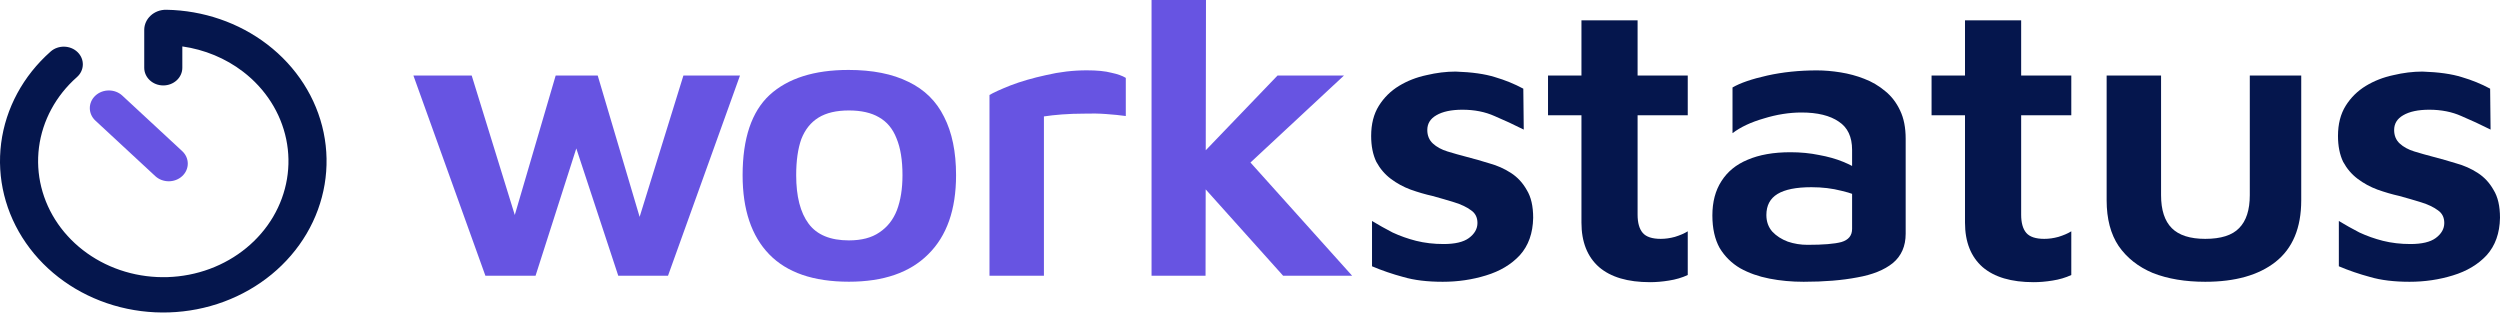
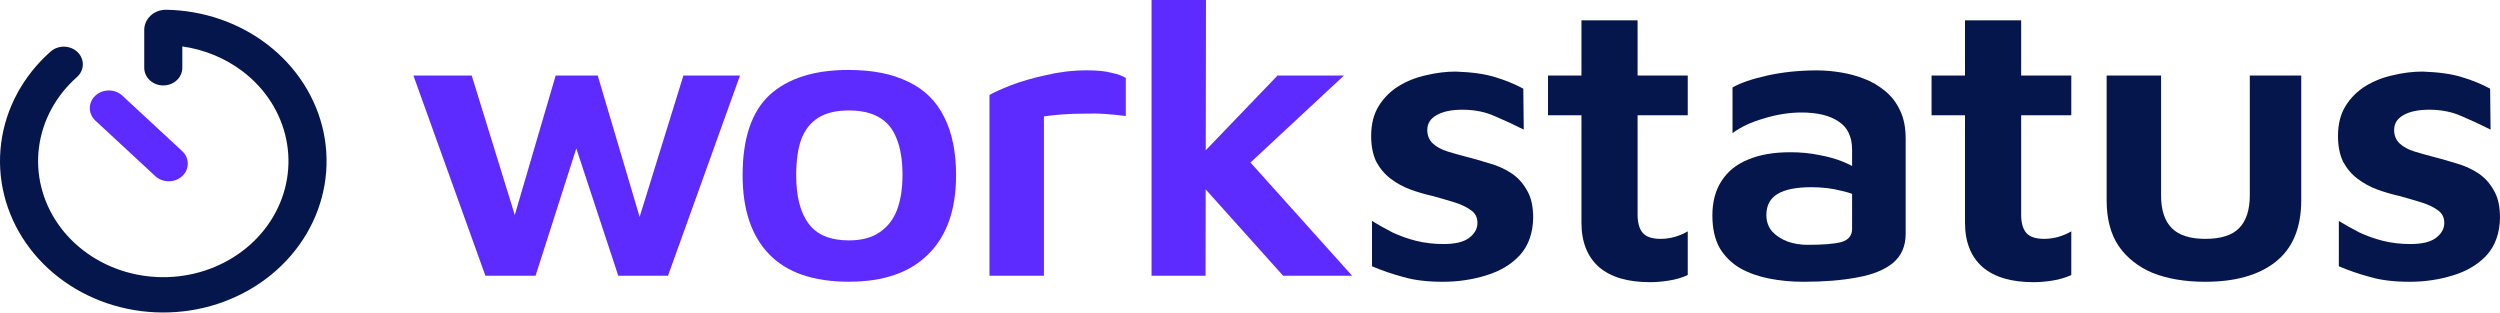
<svg xmlns="http://www.w3.org/2000/svg" width="160" height="20" viewBox="0 0 160 20" fill="none">
  <path d="M92.335 18.034C91.347 18.034 90.506 17.932 89.811 17.728C89.116 17.542 88.449 17.313 87.809 17.042V14.143C88.229 14.397 88.668 14.643 89.126 14.88C89.601 15.101 90.104 15.279 90.634 15.414C91.183 15.55 91.768 15.618 92.39 15.618C93.121 15.618 93.661 15.491 94.008 15.236C94.374 14.965 94.557 14.643 94.557 14.27C94.557 13.914 94.42 13.643 94.145 13.456C93.871 13.253 93.515 13.083 93.076 12.948C92.637 12.812 92.17 12.676 91.677 12.541C91.219 12.439 90.753 12.303 90.278 12.134C89.82 11.964 89.4 11.735 89.016 11.447C88.632 11.159 88.321 10.794 88.083 10.354C87.864 9.896 87.754 9.345 87.754 8.701C87.754 7.938 87.918 7.294 88.248 6.768C88.577 6.243 89.007 5.819 89.537 5.497C90.067 5.175 90.653 4.946 91.293 4.81C91.933 4.657 92.555 4.581 93.158 4.581C94.2 4.615 95.042 4.734 95.682 4.937C96.322 5.124 96.925 5.37 97.492 5.675L97.52 8.294C96.88 7.972 96.258 7.684 95.654 7.429C95.051 7.158 94.365 7.022 93.597 7.022C92.884 7.022 92.326 7.141 91.924 7.378C91.54 7.599 91.347 7.912 91.347 8.319C91.347 8.675 91.466 8.964 91.704 9.184C91.942 9.404 92.253 9.574 92.637 9.693C93.021 9.811 93.441 9.93 93.899 10.049C94.356 10.167 94.831 10.303 95.325 10.456C95.819 10.591 96.276 10.794 96.697 11.066C97.117 11.337 97.456 11.701 97.712 12.159C97.986 12.6 98.123 13.193 98.123 13.939C98.105 14.923 97.821 15.719 97.273 16.33C96.724 16.923 96.002 17.355 95.106 17.627C94.228 17.898 93.304 18.034 92.335 18.034Z" fill="#05164D" />
  <path d="M105.602 18.059C104.176 18.059 103.087 17.737 102.338 17.093C101.588 16.431 101.213 15.482 101.213 14.245V7.378H99.073V4.835H101.213V1.301H104.806V4.835H108.016V7.378H104.806V13.736C104.806 14.261 104.916 14.651 105.136 14.906C105.355 15.16 105.739 15.287 106.288 15.287C106.58 15.287 106.882 15.245 107.193 15.16C107.522 15.058 107.797 14.94 108.016 14.804V17.601C107.65 17.771 107.248 17.889 106.809 17.957C106.388 18.025 105.986 18.059 105.602 18.059Z" fill="#05164D" />
  <path d="M115.435 18.034C114.666 18.034 113.935 17.966 113.24 17.83C112.545 17.695 111.923 17.474 111.375 17.169C110.826 16.847 110.387 16.415 110.058 15.872C109.747 15.312 109.592 14.617 109.592 13.787C109.592 12.922 109.784 12.193 110.168 11.6C110.552 10.989 111.109 10.532 111.841 10.227C112.591 9.904 113.505 9.743 114.584 9.743C115.243 9.743 115.855 9.803 116.422 9.921C116.989 10.023 117.501 10.167 117.958 10.354C118.416 10.54 118.79 10.744 119.083 10.964L119.33 12.77C118.946 12.532 118.452 12.346 117.849 12.21C117.263 12.057 116.623 11.981 115.928 11.981C114.959 11.981 114.237 12.125 113.761 12.414C113.286 12.702 113.048 13.151 113.048 13.761C113.048 14.185 113.176 14.541 113.432 14.829C113.688 15.101 114.017 15.312 114.42 15.465C114.822 15.601 115.243 15.669 115.681 15.669C116.687 15.669 117.41 15.609 117.849 15.491C118.306 15.355 118.534 15.075 118.534 14.651V9.591C118.534 8.76 118.251 8.158 117.684 7.785C117.117 7.395 116.322 7.2 115.297 7.2C114.511 7.2 113.706 7.328 112.883 7.582C112.06 7.819 111.393 8.133 110.881 8.523V5.598C111.375 5.31 112.115 5.056 113.103 4.835C114.09 4.615 115.151 4.505 116.285 4.505C116.76 4.505 117.263 4.547 117.794 4.632C118.324 4.717 118.827 4.852 119.302 5.039C119.796 5.225 120.244 5.488 120.647 5.827C121.049 6.149 121.369 6.565 121.607 7.073C121.844 7.565 121.963 8.167 121.963 8.879V14.957C121.963 15.753 121.689 16.381 121.14 16.838C120.592 17.279 119.833 17.584 118.864 17.754C117.894 17.94 116.751 18.034 115.435 18.034Z" fill="#05164D" />
  <path d="M130.149 18.059C128.723 18.059 127.635 17.737 126.885 17.093C126.135 16.431 125.76 15.482 125.76 14.245V7.378H123.62V4.835H125.76V1.301H129.354V4.835H132.563V7.378H129.354V13.736C129.354 14.261 129.463 14.651 129.683 14.906C129.902 15.16 130.286 15.287 130.835 15.287C131.128 15.287 131.429 15.245 131.74 15.16C132.069 15.058 132.344 14.94 132.563 14.804V17.601C132.197 17.771 131.795 17.889 131.356 17.957C130.936 18.025 130.533 18.059 130.149 18.059Z" fill="#05164D" />
  <path d="M141.134 18.034C139.854 18.034 138.738 17.847 137.787 17.474C136.855 17.084 136.123 16.508 135.593 15.745C135.081 14.982 134.825 14.007 134.825 12.82V4.835H138.308V12.49C138.308 13.439 138.537 14.143 138.994 14.601C139.451 15.058 140.165 15.287 141.134 15.287C142.14 15.287 142.862 15.058 143.301 14.601C143.758 14.143 143.987 13.439 143.987 12.49V4.835H147.279V12.82C147.279 14.584 146.73 15.897 145.633 16.762C144.554 17.61 143.054 18.034 141.134 18.034Z" fill="#05164D" />
  <path d="M154.212 18.034C153.225 18.034 152.383 17.932 151.688 17.728C150.993 17.542 150.326 17.313 149.686 17.042V14.143C150.106 14.397 150.545 14.643 151.003 14.88C151.478 15.101 151.981 15.279 152.511 15.414C153.06 15.55 153.645 15.618 154.267 15.618C154.998 15.618 155.538 15.491 155.885 15.236C156.251 14.965 156.434 14.643 156.434 14.27C156.434 13.914 156.297 13.643 156.023 13.456C155.748 13.253 155.392 13.083 154.953 12.948C154.514 12.812 154.047 12.676 153.554 12.541C153.097 12.439 152.63 12.303 152.155 12.134C151.697 11.964 151.277 11.735 150.893 11.447C150.509 11.159 150.198 10.794 149.96 10.354C149.741 9.896 149.631 9.345 149.631 8.701C149.631 7.938 149.796 7.294 150.125 6.768C150.454 6.243 150.884 5.819 151.414 5.497C151.944 5.175 152.53 4.946 153.17 4.81C153.81 4.657 154.432 4.581 155.035 4.581C156.077 4.615 156.919 4.734 157.559 4.937C158.199 5.124 158.802 5.37 159.369 5.675L159.397 8.294C158.757 7.972 158.135 7.684 157.531 7.429C156.928 7.158 156.242 7.022 155.474 7.022C154.761 7.022 154.203 7.141 153.801 7.378C153.417 7.599 153.225 7.912 153.225 8.319C153.225 8.675 153.343 8.964 153.581 9.184C153.819 9.404 154.13 9.574 154.514 9.693C154.898 9.811 155.319 9.93 155.776 10.049C156.233 10.167 156.708 10.303 157.202 10.456C157.696 10.591 158.153 10.794 158.574 11.066C158.994 11.337 159.333 11.701 159.589 12.159C159.863 12.6 160 13.193 160 13.939C159.982 14.923 159.698 15.719 159.15 16.33C158.601 16.923 157.879 17.355 156.983 17.627C156.105 17.898 155.181 18.034 154.212 18.034Z" fill="#05164D" />
-   <path d="M31.066 17.648L26.457 4.832H30.188L33.48 15.487L32.41 15.588L35.564 4.832H38.253L41.352 15.283H40.502L43.739 4.832H47.36L42.752 17.648H39.569L36.552 8.494L37.156 8.646L34.275 17.648H31.066Z" fill="#6754E2" />
-   <path d="M54.33 18.03C52.062 18.03 50.362 17.445 49.228 16.275C48.094 15.105 47.527 13.418 47.527 11.214C47.527 8.858 48.103 7.146 49.255 6.078C50.426 5.01 52.108 4.476 54.303 4.476C55.839 4.476 57.119 4.73 58.143 5.239C59.167 5.73 59.926 6.476 60.42 7.476C60.932 8.477 61.188 9.723 61.188 11.214C61.188 13.418 60.594 15.105 59.405 16.275C58.235 17.445 56.543 18.03 54.33 18.03ZM54.33 15.385C55.135 15.385 55.784 15.216 56.278 14.876C56.79 14.537 57.165 14.063 57.403 13.452C57.64 12.825 57.759 12.079 57.759 11.214C57.759 10.248 57.631 9.46 57.375 8.85C57.137 8.239 56.763 7.79 56.25 7.502C55.757 7.214 55.117 7.069 54.33 7.069C53.526 7.069 52.876 7.222 52.383 7.527C51.889 7.832 51.523 8.29 51.285 8.9C51.066 9.511 50.956 10.282 50.956 11.214C50.956 12.571 51.221 13.605 51.752 14.317C52.282 15.029 53.141 15.385 54.33 15.385Z" fill="#6754E2" />
-   <path d="M63.327 17.648V6.078C63.583 5.925 64.031 5.722 64.671 5.467C65.33 5.213 66.089 4.993 66.948 4.806C67.808 4.603 68.677 4.501 69.554 4.501C70.213 4.501 70.734 4.552 71.118 4.654C71.52 4.738 71.831 4.849 72.051 4.984V7.425C71.685 7.375 71.264 7.332 70.789 7.298C70.332 7.264 69.856 7.256 69.362 7.273C68.887 7.273 68.421 7.29 67.963 7.324C67.525 7.358 67.14 7.4 66.811 7.451V17.648H63.327Z" fill="#6754E2" />
-   <path d="M76.415 10.401L81.764 4.832H86.016L78.198 12.105L76.415 10.401ZM77.155 17.648H73.699V0H77.183L77.155 17.648ZM78.911 9.155L86.537 17.648H82.121L76.442 11.316L78.911 9.155Z" fill="#6754E2" />
+   <path d="M31.066 17.648L26.457 4.832H30.188L33.48 15.487L32.41 15.588L35.564 4.832H38.253L41.352 15.283H40.502L43.739 4.832H47.36L42.752 17.648H39.569L36.552 8.494L37.156 8.646L34.275 17.648H31.066Z" fill="#5D2BFF" />
+   <path d="M54.33 18.03C52.062 18.03 50.362 17.445 49.228 16.275C48.094 15.105 47.527 13.418 47.527 11.214C47.527 8.858 48.103 7.146 49.255 6.078C50.426 5.01 52.108 4.476 54.303 4.476C55.839 4.476 57.119 4.73 58.143 5.239C59.167 5.73 59.926 6.476 60.42 7.476C60.932 8.477 61.188 9.723 61.188 11.214C61.188 13.418 60.594 15.105 59.405 16.275C58.235 17.445 56.543 18.03 54.33 18.03ZM54.33 15.385C55.135 15.385 55.784 15.216 56.278 14.876C56.79 14.537 57.165 14.063 57.403 13.452C57.64 12.825 57.759 12.079 57.759 11.214C57.759 10.248 57.631 9.46 57.375 8.85C57.137 8.239 56.763 7.79 56.25 7.502C55.757 7.214 55.117 7.069 54.33 7.069C53.526 7.069 52.876 7.222 52.383 7.527C51.889 7.832 51.523 8.29 51.285 8.9C51.066 9.511 50.956 10.282 50.956 11.214C50.956 12.571 51.221 13.605 51.752 14.317C52.282 15.029 53.141 15.385 54.33 15.385Z" fill="#5D2BFF" />
+   <path d="M63.327 17.648V6.078C63.583 5.925 64.031 5.722 64.671 5.467C65.33 5.213 66.089 4.993 66.948 4.806C67.808 4.603 68.677 4.501 69.554 4.501C70.213 4.501 70.734 4.552 71.118 4.654C71.52 4.738 71.831 4.849 72.051 4.984V7.425C71.685 7.375 71.264 7.332 70.789 7.298C70.332 7.264 69.856 7.256 69.362 7.273C68.887 7.273 68.421 7.29 67.963 7.324C67.525 7.358 67.14 7.4 66.811 7.451V17.648H63.327Z" fill="#5D2BFF" />
+   <path d="M76.415 10.401L81.764 4.832H86.016L78.198 12.105L76.415 10.401ZM77.155 17.648H73.699V0H77.183L77.155 17.648ZM78.911 9.155L86.537 17.648H82.121L76.442 11.316L78.911 9.155Z" fill="#5D2BFF" />
  <path fill-rule="evenodd" clip-rule="evenodd" d="M2.495 9.428C2.274 11.142 2.703 12.874 3.709 14.326C4.716 15.778 6.236 16.86 8.009 17.386C9.783 17.912 11.698 17.849 13.427 17.208C15.155 16.567 16.589 15.387 17.482 13.872C18.374 12.357 18.67 10.601 18.317 8.907C17.965 7.212 16.987 5.683 15.552 4.584C14.432 3.727 13.089 3.173 11.669 2.971L11.669 4.337C11.669 4.962 11.124 5.468 10.45 5.468C9.777 5.468 9.231 4.962 9.231 4.337L9.231 1.915C9.231 1.207 9.854 0.611 10.647 0.625C13.006 0.666 15.282 1.446 17.104 2.841C18.977 4.275 20.252 6.268 20.712 8.479C21.171 10.69 20.786 12.98 19.622 14.956C18.458 16.932 16.587 18.47 14.333 19.307C12.078 20.143 9.58 20.225 7.267 19.54C4.953 18.854 2.97 17.442 1.658 15.548C0.345 13.654 -0.215 11.395 0.074 9.159C0.363 6.924 1.483 4.851 3.241 3.298C3.728 2.868 4.5 2.885 4.965 3.337C5.429 3.789 5.411 4.504 4.923 4.935C3.575 6.125 2.717 7.714 2.495 9.428Z" fill="#05164D" />
-   <path fill-rule="evenodd" clip-rule="evenodd" d="M6.105 6.12C6.581 5.679 7.353 5.679 7.829 6.12L11.661 9.672C12.137 10.114 12.137 10.829 11.661 11.271C11.185 11.712 10.413 11.712 9.937 11.271L6.105 7.719C5.629 7.277 5.629 6.561 6.105 6.12Z" fill="#6754E2" />
+   <path fill-rule="evenodd" clip-rule="evenodd" d="M6.105 6.12C6.581 5.679 7.353 5.679 7.829 6.12L11.661 9.672C12.137 10.114 12.137 10.829 11.661 11.271C11.185 11.712 10.413 11.712 9.937 11.271L6.105 7.719C5.629 7.277 5.629 6.561 6.105 6.12Z" fill="#5D2BFF" />
</svg>
